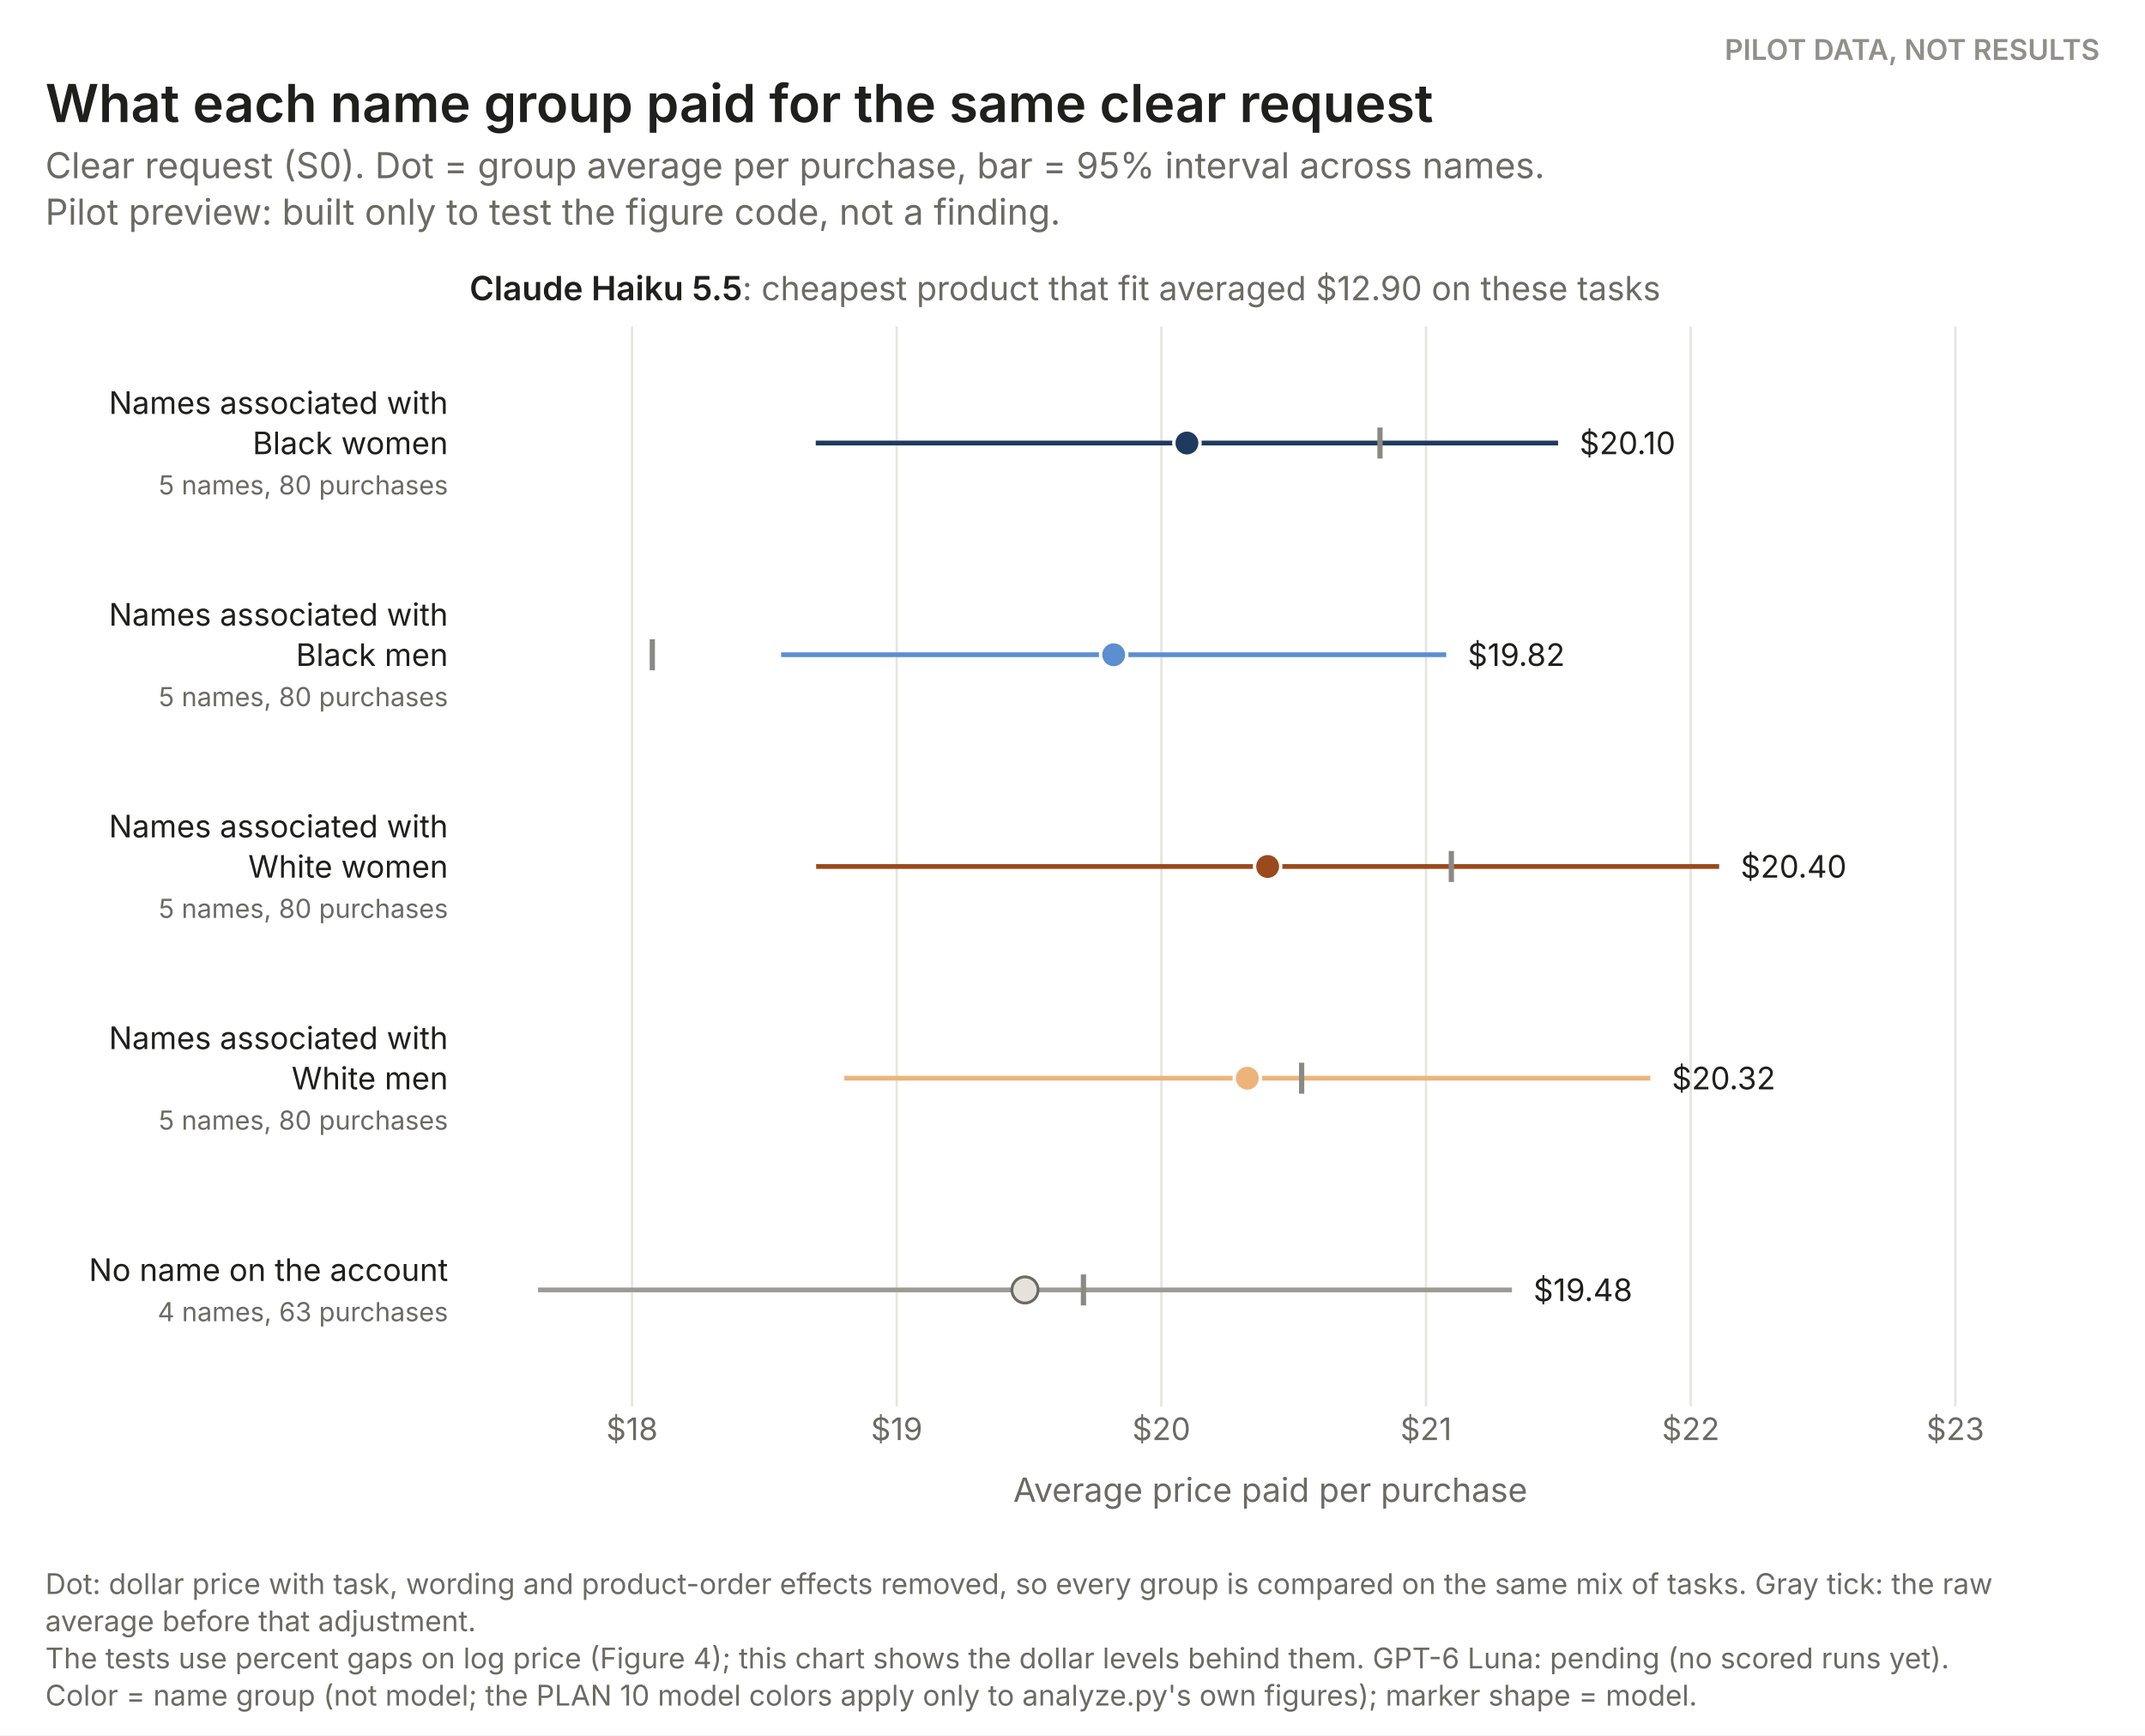
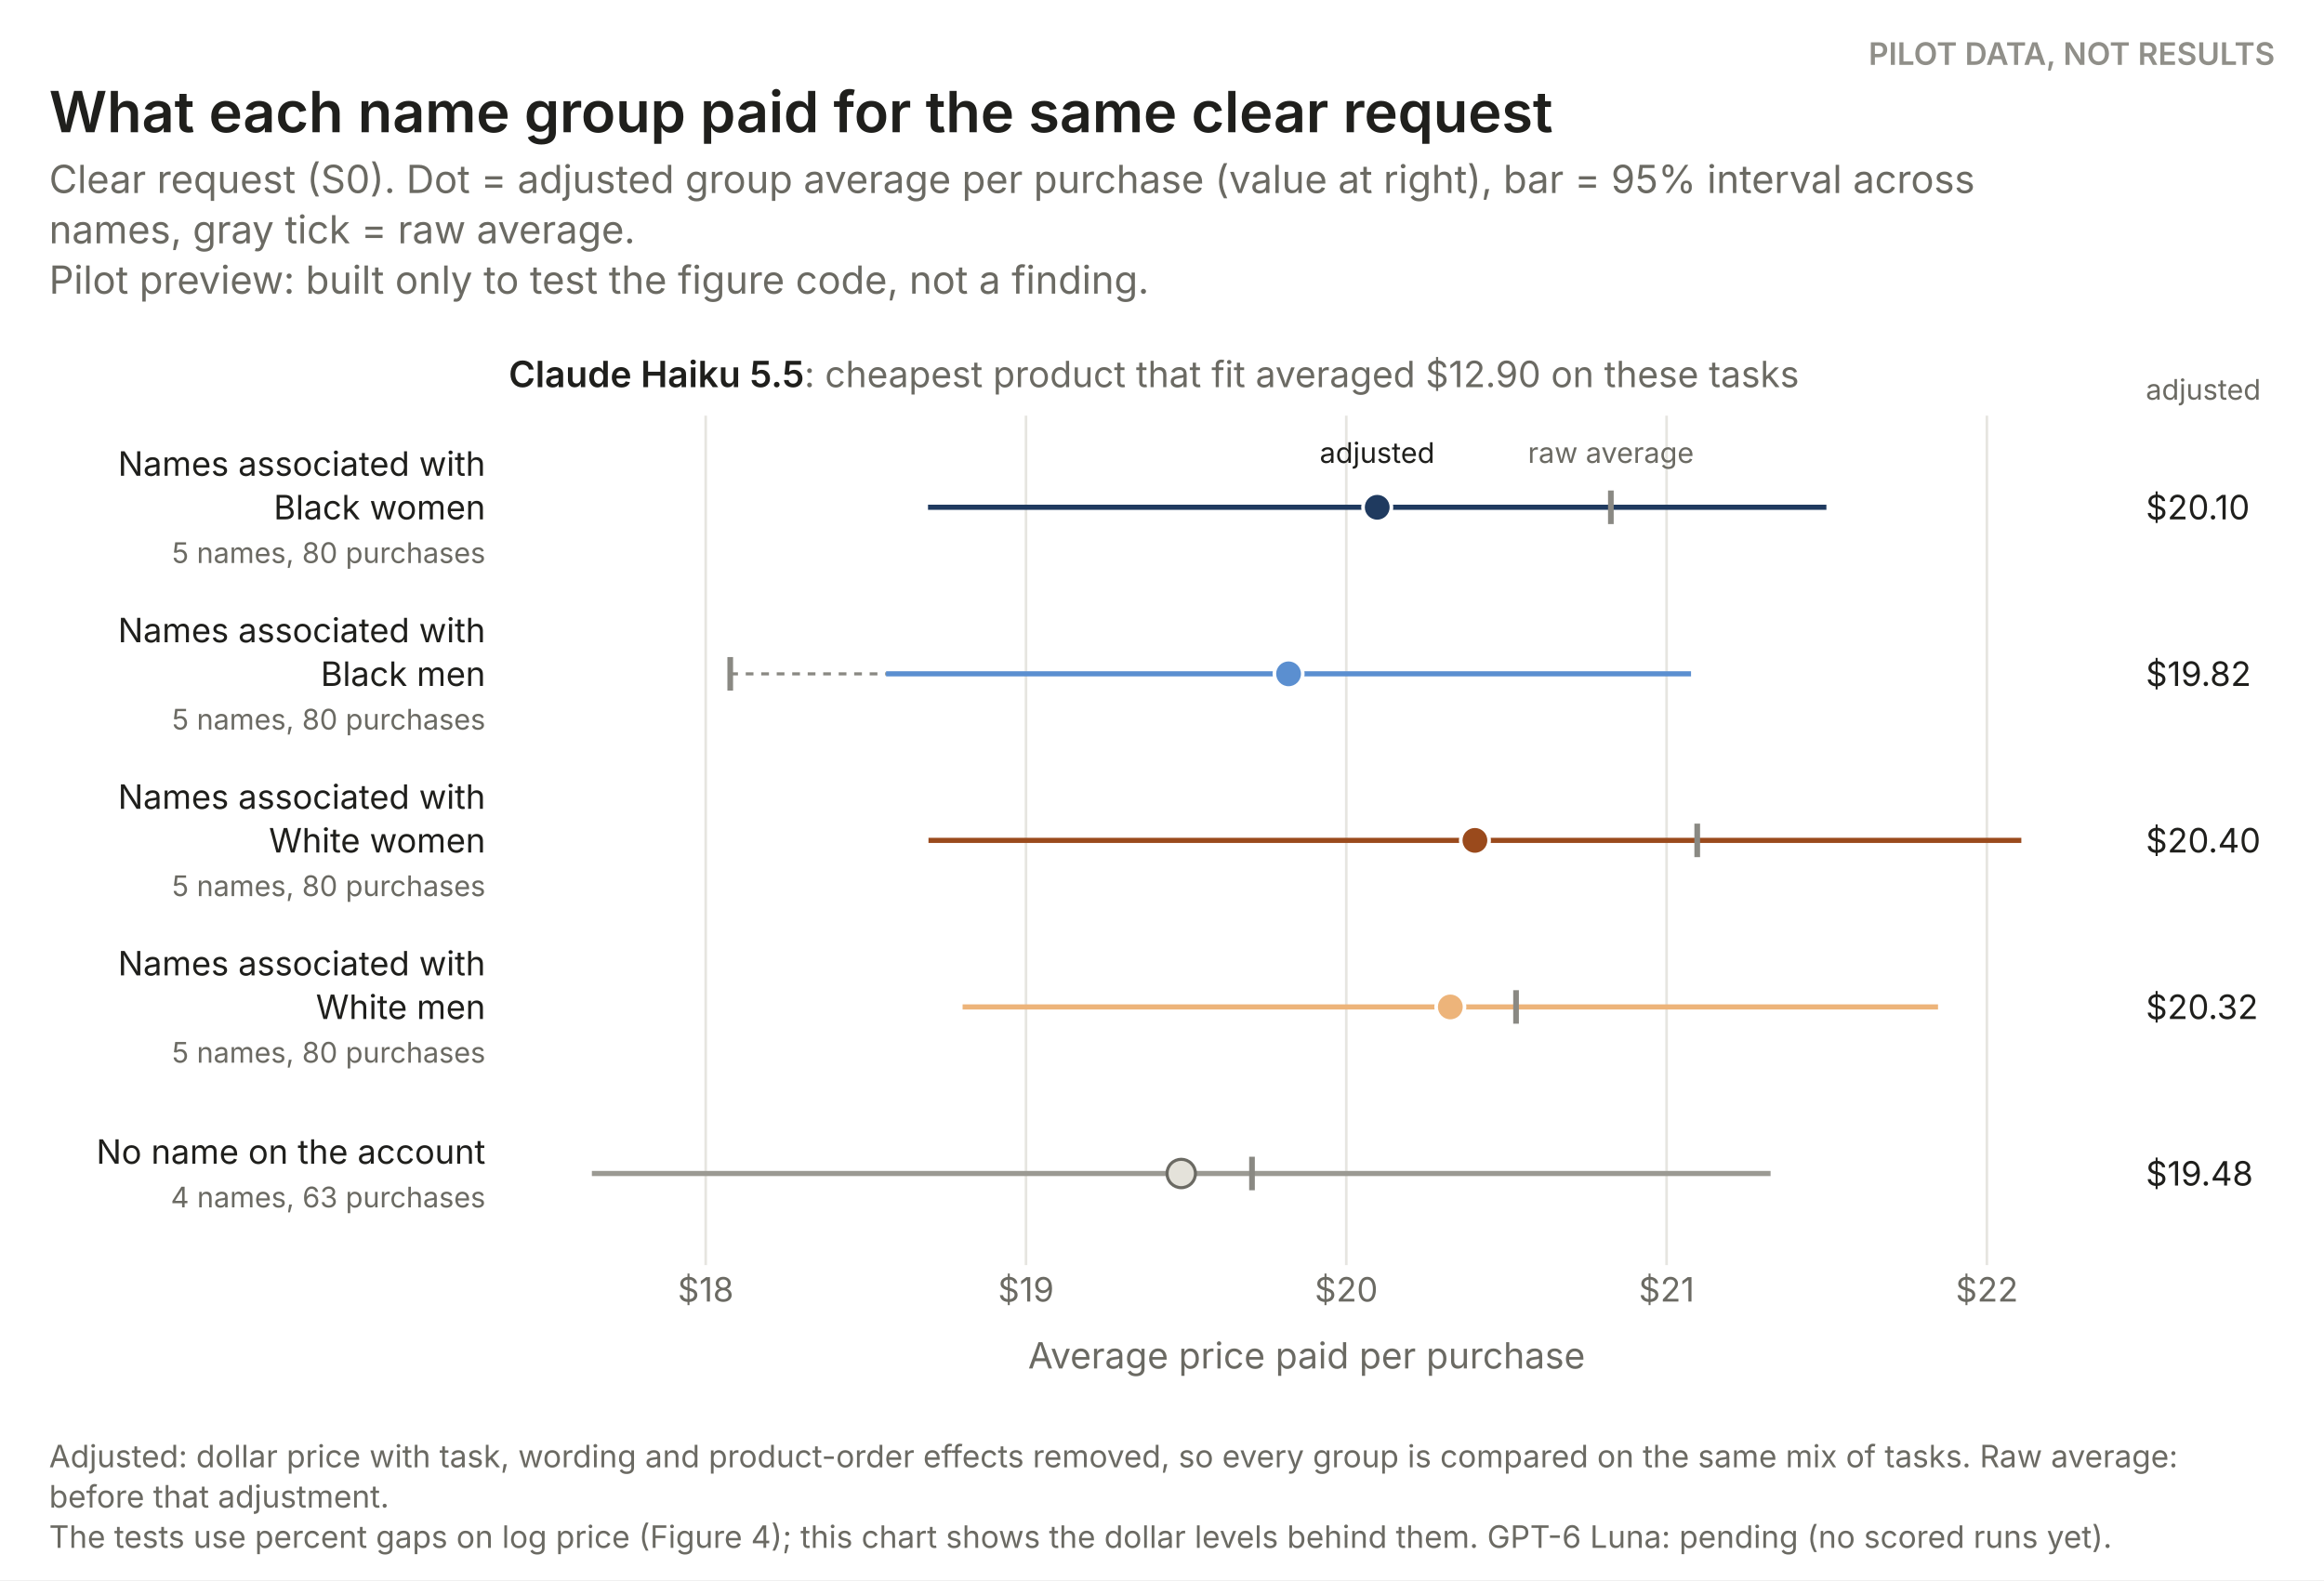
- <svg xmlns="http://www.w3.org/2000/svg" xmlns:xlink="http://www.w3.org/1999/xlink" width="648pt" height="524.16pt" viewBox="0 0 648 524.16" version="1.1">
+ <svg xmlns="http://www.w3.org/2000/svg" xmlns:xlink="http://www.w3.org/1999/xlink" width="648pt" height="440.64pt" viewBox="0 0 648 440.64" version="1.1">
  <defs>
    <style type="text/css">*{stroke-linejoin: round; stroke-linecap: butt}</style>
  </defs>
  <g id="figure_1">
    <g id="patch_1">
-       <path d="M 0 524.16  L 648 524.16  L 648 0  L 0 0  z " style="fill: #ffffff" />
+       <path d="M 0 440.64  L 648 440.64  L 648 0  L 0 0  z " style="fill: #ffffff" />
    </g>
    <g id="axes_1">
      <g id="line2d_1">
-         <path d="M 190.939 424.8  L 190.939 98.64  " clip-path="url(#p08c2aa7e35)" style="fill: none; stroke: #e6e5e0; stroke-width: 0.72" />
+         <path d="M 196.767 352.8  L 196.767 115.92  " clip-path="url(#p82f2ab9523)" style="fill: none; stroke: #e6e5e0; stroke-width: 0.72" />
      </g>
      <g id="line2d_2">
-         <path d="M 270.894 424.8  L 270.894 98.64  " clip-path="url(#p08c2aa7e35)" style="fill: none; stroke: #e6e5e0; stroke-width: 0.72" />
+         <path d="M 286.077 352.8  L 286.077 115.92  " clip-path="url(#p82f2ab9523)" style="fill: none; stroke: #e6e5e0; stroke-width: 0.72" />
      </g>
      <g id="line2d_3">
-         <path d="M 350.848 424.8  L 350.848 98.64  " clip-path="url(#p08c2aa7e35)" style="fill: none; stroke: #e6e5e0; stroke-width: 0.72" />
+         <path d="M 375.386 352.8  L 375.386 115.92  " clip-path="url(#p82f2ab9523)" style="fill: none; stroke: #e6e5e0; stroke-width: 0.72" />
      </g>
      <g id="line2d_4">
-         <path d="M 430.803 424.8  L 430.803 98.64  " clip-path="url(#p08c2aa7e35)" style="fill: none; stroke: #e6e5e0; stroke-width: 0.72" />
+         <path d="M 464.696 352.8  L 464.696 115.92  " clip-path="url(#p82f2ab9523)" style="fill: none; stroke: #e6e5e0; stroke-width: 0.72" />
      </g>
      <g id="line2d_5">
-         <path d="M 510.758 424.8  L 510.758 98.64  " clip-path="url(#p08c2aa7e35)" style="fill: none; stroke: #e6e5e0; stroke-width: 0.72" />
+         <path d="M 554.005 352.8  L 554.005 115.92  " clip-path="url(#p82f2ab9523)" style="fill: none; stroke: #e6e5e0; stroke-width: 0.72" />
      </g>
      <g id="line2d_6">
-         <path d="M 590.713 424.8  L 590.713 98.64  " clip-path="url(#p08c2aa7e35)" style="fill: none; stroke: #e6e5e0; stroke-width: 0.72" />
+         <path d="M 449.156 141.466  L 384.006 141.466  " clip-path="url(#p82f2ab9523)" style="fill: none; stroke-dasharray: 2.16,2.16; stroke-dashoffset: 0; stroke: #8a8983; stroke-width: 0.864" />
      </g>
      <g id="line2d_7">
-         <path d="M 246.436 133.814  L 470.695 133.814  " clip-path="url(#p08c2aa7e35)" style="fill: none; stroke: #1f3a5f; stroke-width: 1.44" />
+         <path d="M 203.611 187.913  L 359.289 187.913  " clip-path="url(#p82f2ab9523)" style="fill: none; stroke-dasharray: 2.16,2.16; stroke-dashoffset: 0; stroke: #8a8983; stroke-width: 0.864" />
      </g>
      <g id="line2d_8">
-         <path d="M 235.972 197.767  L 436.902 197.767  " clip-path="url(#p08c2aa7e35)" style="fill: none; stroke: #5b8fd0; stroke-width: 1.44" />
+         <path d="M 473.236 234.36  L 411.247 234.36  " clip-path="url(#p82f2ab9523)" style="fill: none; stroke-dasharray: 2.16,2.16; stroke-dashoffset: 0; stroke: #8a8983; stroke-width: 0.864" />
      </g>
      <g id="line2d_9">
-         <path d="M 246.553 261.72  L 519.353 261.72  " clip-path="url(#p08c2aa7e35)" style="fill: none; stroke: #9a4a1c; stroke-width: 1.44" />
+         <path d="M 422.72 280.807  L 404.39 280.807  " clip-path="url(#p82f2ab9523)" style="fill: none; stroke-dasharray: 2.16,2.16; stroke-dashoffset: 0; stroke: #8a8983; stroke-width: 0.864" />
      </g>
      <g id="line2d_10">
-         <path d="M 255.068 325.673  L 498.56 325.673  " clip-path="url(#p08c2aa7e35)" style="fill: none; stroke: #edb47a; stroke-width: 1.44" />
+         <path d="M 349.093 327.254  L 329.363 327.254  " clip-path="url(#p82f2ab9523)" style="fill: none; stroke-dasharray: 2.16,2.16; stroke-dashoffset: 0; stroke: #8a8983; stroke-width: 0.864" />
      </g>
      <g id="line2d_11">
-         <path d="M 162.529 389.626  L 456.761 389.626  " clip-path="url(#p08c2aa7e35)" style="fill: none; stroke: #9b9a93; stroke-width: 1.44" />
+         <path d="M 258.757 141.466  L 509.255 141.466  " clip-path="url(#p82f2ab9523)" style="fill: none; stroke: #1f3a5f; stroke-width: 1.44" />
      </g>
      <g id="line2d_12">
-         <defs>
-           <path id="m3d3762a07a" d="M 0 3.96  C 1.05 3.96 2.058 3.543 2.8 2.8  C 3.543 2.058 3.96 1.05 3.96 0  C 3.96 -1.05 3.543 -2.058 2.8 -2.8  C 2.058 -3.543 1.05 -3.96 0 -3.96  C -1.05 -3.96 -2.058 -3.543 -2.8 -2.8  C -3.543 -2.058 -3.96 -1.05 -3.96 0  C -3.96 1.05 -3.543 2.058 -2.8 2.8  C -2.058 3.543 -1.05 3.96 0 3.96  z " style="stroke: #ffffff; stroke-width: 1.008" />
-         </defs>
-         <g clip-path="url(#p08c2aa7e35)">
-           <use xlink:href="#m3d3762a07a" x="358.565" y="133.814" style="fill: #1f3a5f; stroke: #ffffff; stroke-width: 1.008" />
-         </g>
+         <path d="M 247.07 187.913  L 471.509 187.913  " clip-path="url(#p82f2ab9523)" style="fill: none; stroke: #5b8fd0; stroke-width: 1.44" />
      </g>
      <g id="line2d_13">
-         <defs>
-           <path id="m357e9c0cd1" d="M 0 4.68  L 0 -4.68  " style="stroke: #8a8983; stroke-width: 1.584" />
-         </defs>
-         <g clip-path="url(#p08c2aa7e35)">
-           <use xlink:href="#m357e9c0cd1" x="416.891" y="133.814" style="fill-opacity: 0; stroke: #8a8983; stroke-width: 1.584" />
-         </g>
+         <path d="M 258.889 234.36  L 563.606 234.36  " clip-path="url(#p82f2ab9523)" style="fill: none; stroke: #9a4a1c; stroke-width: 1.44" />
      </g>
      <g id="line2d_14">
-         <defs>
-           <path id="mcd3717ce31" d="M 0 3.96  C 1.05 3.96 2.058 3.543 2.8 2.8  C 3.543 2.058 3.96 1.05 3.96 0  C 3.96 -1.05 3.543 -2.058 2.8 -2.8  C 2.058 -3.543 1.05 -3.96 0 -3.96  C -1.05 -3.96 -2.058 -3.543 -2.8 -2.8  C -3.543 -2.058 -3.96 -1.05 -3.96 0  C -3.96 1.05 -3.543 2.058 -2.8 2.8  C -2.058 3.543 -1.05 3.96 0 3.96  z " style="stroke: #ffffff; stroke-width: 1.008" />
-         </defs>
-         <g clip-path="url(#p08c2aa7e35)">
-           <use xlink:href="#mcd3717ce31" x="336.437" y="197.767" style="fill: #5b8fd0; stroke: #ffffff; stroke-width: 1.008" />
-         </g>
+         <path d="M 268.4 280.807  L 540.38 280.807  " clip-path="url(#p82f2ab9523)" style="fill: none; stroke: #edb47a; stroke-width: 1.44" />
      </g>
      <g id="line2d_15">
-         <g clip-path="url(#p08c2aa7e35)">
-           <use xlink:href="#m357e9c0cd1" x="197.065" y="197.767" style="fill-opacity: 0; stroke: #8a8983; stroke-width: 1.584" />
-         </g>
+         <path d="M 165.034 327.254  L 493.691 327.254  " clip-path="url(#p82f2ab9523)" style="fill: none; stroke: #9b9a93; stroke-width: 1.44" />
      </g>
      <g id="line2d_16">
        <defs>
-           <path id="m65662ba73e" d="M 0 3.96  C 1.05 3.96 2.058 3.543 2.8 2.8  C 3.543 2.058 3.96 1.05 3.96 0  C 3.96 -1.05 3.543 -2.058 2.8 -2.8  C 2.058 -3.543 1.05 -3.96 0 -3.96  C -1.05 -3.96 -2.058 -3.543 -2.8 -2.8  C -3.543 -2.058 -3.96 -1.05 -3.96 0  C -3.96 1.05 -3.543 2.058 -2.8 2.8  C -2.058 3.543 -1.05 3.96 0 3.96  z " style="stroke: #ffffff; stroke-width: 1.008" />
-         </defs>
-         <g clip-path="url(#p08c2aa7e35)">
-           <use xlink:href="#m65662ba73e" x="382.953" y="261.72" style="fill: #9a4a1c; stroke: #ffffff; stroke-width: 1.008" />
+           <path id="m7e4553d16b" d="M 0 3.96  C 1.05 3.96 2.058 3.543 2.8 2.8  C 3.543 2.058 3.96 1.05 3.96 0  C 3.96 -1.05 3.543 -2.058 2.8 -2.8  C 2.058 -3.543 1.05 -3.96 0 -3.96  C -1.05 -3.96 -2.058 -3.543 -2.8 -2.8  C -3.543 -2.058 -3.96 -1.05 -3.96 0  C -3.96 1.05 -3.543 2.058 -2.8 2.8  C -2.058 3.543 -1.05 3.96 0 3.96  z " style="stroke: #ffffff; stroke-width: 1.008" />
+         </defs>
+         <g clip-path="url(#p82f2ab9523)">
+           <use xlink:href="#m7e4553d16b" x="384.006" y="141.466" style="fill: #1f3a5f; stroke: #ffffff; stroke-width: 1.008" />
        </g>
      </g>
      <g id="line2d_17">
-         <g clip-path="url(#p08c2aa7e35)">
-           <use xlink:href="#m357e9c0cd1" x="438.449" y="261.72" style="fill-opacity: 0; stroke: #8a8983; stroke-width: 1.584" />
+         <defs>
+           <path id="mb1b79d18bc" d="M 0 4.68  L 0 -4.68  " style="stroke: #8a8983; stroke-width: 1.584" />
+         </defs>
+         <g clip-path="url(#p82f2ab9523)">
+           <use xlink:href="#mb1b79d18bc" x="449.156" y="141.466" style="fill-opacity: 0; stroke: #8a8983; stroke-width: 1.584" />
        </g>
      </g>
      <g id="line2d_18">
        <defs>
-           <path id="m6e43062cf0" d="M 0 3.96  C 1.05 3.96 2.058 3.543 2.8 2.8  C 3.543 2.058 3.96 1.05 3.96 0  C 3.96 -1.05 3.543 -2.058 2.8 -2.8  C 2.058 -3.543 1.05 -3.96 0 -3.96  C -1.05 -3.96 -2.058 -3.543 -2.8 -2.8  C -3.543 -2.058 -3.96 -1.05 -3.96 0  C -3.96 1.05 -3.543 2.058 -2.8 2.8  C -2.058 3.543 -1.05 3.96 0 3.96  z " style="stroke: #ffffff; stroke-width: 1.008" />
-         </defs>
-         <g clip-path="url(#p08c2aa7e35)">
-           <use xlink:href="#m6e43062cf0" x="376.814" y="325.673" style="fill: #edb47a; stroke: #ffffff; stroke-width: 1.008" />
+           <path id="mcfda48896a" d="M 0 3.96  C 1.05 3.96 2.058 3.543 2.8 2.8  C 3.543 2.058 3.96 1.05 3.96 0  C 3.96 -1.05 3.543 -2.058 2.8 -2.8  C 2.058 -3.543 1.05 -3.96 0 -3.96  C -1.05 -3.96 -2.058 -3.543 -2.8 -2.8  C -3.543 -2.058 -3.96 -1.05 -3.96 0  C -3.96 1.05 -3.543 2.058 -2.8 2.8  C -2.058 3.543 -1.05 3.96 0 3.96  z " style="stroke: #ffffff; stroke-width: 1.008" />
+         </defs>
+         <g clip-path="url(#p82f2ab9523)">
+           <use xlink:href="#mcfda48896a" x="359.289" y="187.913" style="fill: #5b8fd0; stroke: #ffffff; stroke-width: 1.008" />
        </g>
      </g>
      <g id="line2d_19">
-         <g clip-path="url(#p08c2aa7e35)">
-           <use xlink:href="#m357e9c0cd1" x="393.224" y="325.673" style="fill-opacity: 0; stroke: #8a8983; stroke-width: 1.584" />
+         <g clip-path="url(#p82f2ab9523)">
+           <use xlink:href="#mb1b79d18bc" x="203.611" y="187.913" style="fill-opacity: 0; stroke: #8a8983; stroke-width: 1.584" />
        </g>
      </g>
      <g id="line2d_20">
        <defs>
-           <path id="m27440f8271" d="M 0 3.96  C 1.05 3.96 2.058 3.543 2.8 2.8  C 3.543 2.058 3.96 1.05 3.96 0  C 3.96 -1.05 3.543 -2.058 2.8 -2.8  C 2.058 -3.543 1.05 -3.96 0 -3.96  C -1.05 -3.96 -2.058 -3.543 -2.8 -2.8  C -3.543 -2.058 -3.96 -1.05 -3.96 0  C -3.96 1.05 -3.543 2.058 -2.8 2.8  C -2.058 3.543 -1.05 3.96 0 3.96  z " style="stroke: #6b6a63; stroke-width: 0.864" />
-         </defs>
-         <g clip-path="url(#p08c2aa7e35)">
-           <use xlink:href="#m27440f8271" x="309.645" y="389.626" style="fill: #e4e2da; stroke: #6b6a63; stroke-width: 0.864" />
+           <path id="m9b66669805" d="M 0 3.96  C 1.05 3.96 2.058 3.543 2.8 2.8  C 3.543 2.058 3.96 1.05 3.96 0  C 3.96 -1.05 3.543 -2.058 2.8 -2.8  C 2.058 -3.543 1.05 -3.96 0 -3.96  C -1.05 -3.96 -2.058 -3.543 -2.8 -2.8  C -3.543 -2.058 -3.96 -1.05 -3.96 0  C -3.96 1.05 -3.543 2.058 -2.8 2.8  C -2.058 3.543 -1.05 3.96 0 3.96  z " style="stroke: #ffffff; stroke-width: 1.008" />
+         </defs>
+         <g clip-path="url(#p82f2ab9523)">
+           <use xlink:href="#m9b66669805" x="411.247" y="234.36" style="fill: #9a4a1c; stroke: #ffffff; stroke-width: 1.008" />
        </g>
      </g>
      <g id="line2d_21">
-         <g clip-path="url(#p08c2aa7e35)">
-           <use xlink:href="#m357e9c0cd1" x="327.309" y="389.626" style="fill-opacity: 0; stroke: #8a8983; stroke-width: 1.584" />
+         <g clip-path="url(#p82f2ab9523)">
+           <use xlink:href="#mb1b79d18bc" x="473.236" y="234.36" style="fill-opacity: 0; stroke: #8a8983; stroke-width: 1.584" />
+         </g>
+       </g>
+       <g id="line2d_22">
+         <defs>
+           <path id="m3b73db7cd3" d="M 0 3.96  C 1.05 3.96 2.058 3.543 2.8 2.8  C 3.543 2.058 3.96 1.05 3.96 0  C 3.96 -1.05 3.543 -2.058 2.8 -2.8  C 2.058 -3.543 1.05 -3.96 0 -3.96  C -1.05 -3.96 -2.058 -3.543 -2.8 -2.8  C -3.543 -2.058 -3.96 -1.05 -3.96 0  C -3.96 1.05 -3.543 2.058 -2.8 2.8  C -2.058 3.543 -1.05 3.96 0 3.96  z " style="stroke: #ffffff; stroke-width: 1.008" />
+         </defs>
+         <g clip-path="url(#p82f2ab9523)">
+           <use xlink:href="#m3b73db7cd3" x="404.39" y="280.807" style="fill: #edb47a; stroke: #ffffff; stroke-width: 1.008" />
+         </g>
+       </g>
+       <g id="line2d_23">
+         <g clip-path="url(#p82f2ab9523)">
+           <use xlink:href="#mb1b79d18bc" x="422.72" y="280.807" style="fill-opacity: 0; stroke: #8a8983; stroke-width: 1.584" />
+         </g>
+       </g>
+       <g id="line2d_24">
+         <defs>
+           <path id="m00ecc6c7aa" d="M 0 3.96  C 1.05 3.96 2.058 3.543 2.8 2.8  C 3.543 2.058 3.96 1.05 3.96 0  C 3.96 -1.05 3.543 -2.058 2.8 -2.8  C 2.058 -3.543 1.05 -3.96 0 -3.96  C -1.05 -3.96 -2.058 -3.543 -2.8 -2.8  C -3.543 -2.058 -3.96 -1.05 -3.96 0  C -3.96 1.05 -3.543 2.058 -2.8 2.8  C -2.058 3.543 -1.05 3.96 0 3.96  z " style="stroke: #6b6a63; stroke-width: 0.864" />
+         </defs>
+         <g clip-path="url(#p82f2ab9523)">
+           <use xlink:href="#m00ecc6c7aa" x="329.363" y="327.254" style="fill: #e4e2da; stroke: #6b6a63; stroke-width: 0.864" />
+         </g>
+       </g>
+       <g id="line2d_25">
+         <g clip-path="url(#p82f2ab9523)">
+           <use xlink:href="#mb1b79d18bc" x="349.093" y="327.254" style="fill-opacity: 0; stroke: #8a8983; stroke-width: 1.584" />
        </g>
      </g>
      <g id="text_1">
-         <text style="font-size: 9.36px; font-family: 'Inter', 'Helvetica Neue', 'Helvetica', 'Arial', 'DejaVu Sans'; text-anchor: start; fill: #6b6a63" x="183.138" y="434.974" transform="rotate(-0 183.1377 434.9736)">$18</text>
+         <text style="font-size: 9.36px; font-family: 'Inter', 'Helvetica Neue', 'Helvetica', 'Arial', 'DejaVu Sans'; text-anchor: start; fill: #6b6a63" x="188.966" y="362.974" transform="rotate(-0 188.9664 362.9736)">$18</text>
      </g>
      <g id="text_2">
-         <text style="font-size: 9.36px; font-family: 'Inter', 'Helvetica Neue', 'Helvetica', 'Arial', 'DejaVu Sans'; text-anchor: start; fill: #6b6a63" x="263.085" y="434.974" transform="rotate(-0 263.0852 434.9736)">$19</text>
+         <text style="font-size: 9.36px; font-family: 'Inter', 'Helvetica Neue', 'Helvetica', 'Arial', 'DejaVu Sans'; text-anchor: start; fill: #6b6a63" x="278.269" y="362.974" transform="rotate(-0 278.2686 362.9736)">$19</text>
      </g>
      <g id="text_3">
-         <text style="font-size: 9.36px; font-family: 'Inter', 'Helvetica Neue', 'Helvetica', 'Arial', 'DejaVu Sans'; text-anchor: start; fill: #6b6a63" x="342.039" y="434.974" transform="rotate(-0 342.039 434.9736)">$20</text>
+         <text style="font-size: 9.36px; font-family: 'Inter', 'Helvetica Neue', 'Helvetica', 'Arial', 'DejaVu Sans'; text-anchor: start; fill: #6b6a63" x="366.577" y="362.974" transform="rotate(-0 366.577 362.9736)">$20</text>
      </g>
      <g id="text_4">
-         <text style="font-size: 9.36px; font-family: 'Inter', 'Helvetica Neue', 'Helvetica', 'Arial', 'DejaVu Sans'; text-anchor: start; fill: #6b6a63" x="423.043" y="434.974" transform="rotate(-0 423.0432 434.9736)">$21</text>
+         <text style="font-size: 9.36px; font-family: 'Inter', 'Helvetica Neue', 'Helvetica', 'Arial', 'DejaVu Sans'; text-anchor: start; fill: #6b6a63" x="456.936" y="362.974" transform="rotate(-0 456.9358 362.9736)">$21</text>
      </g>
      <g id="text_5">
-         <text style="font-size: 9.36px; font-family: 'Inter', 'Helvetica Neue', 'Helvetica', 'Arial', 'DejaVu Sans'; text-anchor: start; fill: #6b6a63" x="502.047" y="434.974" transform="rotate(-0 502.0475 434.9736)">$22</text>
+         <text style="font-size: 9.36px; font-family: 'Inter', 'Helvetica Neue', 'Helvetica', 'Arial', 'DejaVu Sans'; text-anchor: start; fill: #6b6a63" x="545.295" y="362.974" transform="rotate(-0 545.2946 362.9736)">$22</text>
      </g>
      <g id="text_6">
-         <text style="font-size: 9.36px; font-family: 'Inter', 'Helvetica Neue', 'Helvetica', 'Arial', 'DejaVu Sans'; text-anchor: start; fill: #6b6a63" x="581.966" y="434.974" transform="rotate(-0 581.9657 434.9736)">$23</text>
+         <text style="font-size: 10.08px; font-family: 'Inter', 'Helvetica Neue', 'Helvetica', 'Arial', 'DejaVu Sans'; text-anchor: start; fill: #6b6a63" x="286.653" y="381.629" transform="rotate(-0 286.6528 381.6288)">Average price paid per purchase</text>
      </g>
      <g id="text_7">
-         <text style="font-size: 10.08px; font-family: 'Inter', 'Helvetica Neue', 'Helvetica', 'Arial', 'DejaVu Sans'; text-anchor: start; fill: #6b6a63" x="306.093" y="453.629" transform="rotate(-0 306.0928 453.6288)">Average price paid per purchase</text>
+         <text style="font-size: 9.36px; font-family: 'Inter', 'Helvetica Neue', 'Helvetica', 'Arial', 'DejaVu Sans'; text-anchor: start; fill: #1f1f1c" x="32.887" y="132.667" transform="rotate(-0 32.88701 132.6675)">Names associated with</text>
      </g>
      <g id="text_8">
-         <text style="font-size: 9.36px; font-family: 'Inter', 'Helvetica Neue', 'Helvetica', 'Arial', 'DejaVu Sans'; text-anchor: start; fill: #1f1f1c" x="32.887" y="125.016" transform="rotate(-0 32.88701 125.0157)">Names associated with</text>
+         <text style="font-size: 9.36px; font-family: 'Inter', 'Helvetica Neue', 'Helvetica', 'Arial', 'DejaVu Sans'; text-anchor: start; fill: #1f1f1c" x="76.306" y="144.835" transform="rotate(-0 76.30571 144.8355)">Black women</text>
      </g>
      <g id="text_9">
-         <text style="font-size: 9.36px; font-family: 'Inter', 'Helvetica Neue', 'Helvetica', 'Arial', 'DejaVu Sans'; text-anchor: start; fill: #1f1f1c" x="76.306" y="137.184" transform="rotate(-0 76.30571 137.1837)">Black women</text>
+         <text style="font-size: 7.92px; font-family: 'Inter', 'Helvetica Neue', 'Helvetica', 'Arial', 'DejaVu Sans'; text-anchor: start; fill: #6b6a63" x="47.924" y="157.003" transform="rotate(-0 47.92444 157.0035)">5 names, 80 purchases</text>
      </g>
      <g id="text_10">
-         <text style="font-size: 7.92px; font-family: 'Inter', 'Helvetica Neue', 'Helvetica', 'Arial', 'DejaVu Sans'; text-anchor: start; fill: #6b6a63" x="47.924" y="149.352" transform="rotate(-0 47.92444 149.3517)">5 names, 80 purchases</text>
+         <text style="font-size: 9.36px; font-family: 'Inter', 'Helvetica Neue', 'Helvetica', 'Arial', 'DejaVu Sans'; text-anchor: start; fill: #1f1f1c" x="32.887" y="179.115" transform="rotate(-0 32.88701 179.1145)">Names associated with</text>
      </g>
      <g id="text_11">
-         <text style="font-size: 9.36px; font-family: 'Inter', 'Helvetica Neue', 'Helvetica', 'Arial', 'DejaVu Sans'; text-anchor: start; fill: #1f1f1c" x="32.887" y="188.969" transform="rotate(-0 32.88701 188.9687)">Names associated with</text>
+         <text style="font-size: 9.36px; font-family: 'Inter', 'Helvetica Neue', 'Helvetica', 'Arial', 'DejaVu Sans'; text-anchor: start; fill: #1f1f1c" x="89.41" y="191.283" transform="rotate(-0 89.40971 191.2825)">Black men</text>
      </g>
      <g id="text_12">
-         <text style="font-size: 9.36px; font-family: 'Inter', 'Helvetica Neue', 'Helvetica', 'Arial', 'DejaVu Sans'; text-anchor: start; fill: #1f1f1c" x="89.41" y="201.137" transform="rotate(-0 89.40971 201.1367)">Black men</text>
+         <text style="font-size: 7.92px; font-family: 'Inter', 'Helvetica Neue', 'Helvetica', 'Arial', 'DejaVu Sans'; text-anchor: start; fill: #6b6a63" x="47.924" y="203.451" transform="rotate(-0 47.92444 203.4505)">5 names, 80 purchases</text>
      </g>
      <g id="text_13">
-         <text style="font-size: 7.92px; font-family: 'Inter', 'Helvetica Neue', 'Helvetica', 'Arial', 'DejaVu Sans'; text-anchor: start; fill: #6b6a63" x="47.924" y="213.305" transform="rotate(-0 47.92444 213.3047)">5 names, 80 purchases</text>
+         <text style="font-size: 9.36px; font-family: 'Inter', 'Helvetica Neue', 'Helvetica', 'Arial', 'DejaVu Sans'; text-anchor: start; fill: #1f1f1c" x="32.887" y="225.562" transform="rotate(-0 32.88701 225.5616)">Names associated with</text>
      </g>
      <g id="text_14">
-         <text style="font-size: 9.36px; font-family: 'Inter', 'Helvetica Neue', 'Helvetica', 'Arial', 'DejaVu Sans'; text-anchor: start; fill: #1f1f1c" x="32.887" y="252.922" transform="rotate(-0 32.88701 252.9216)">Names associated with</text>
+         <text style="font-size: 9.36px; font-family: 'Inter', 'Helvetica Neue', 'Helvetica', 'Arial', 'DejaVu Sans'; text-anchor: start; fill: #1f1f1c" x="74.987" y="237.73" transform="rotate(-0 74.98654 237.7296)">White women</text>
      </g>
      <g id="text_15">
-         <text style="font-size: 9.36px; font-family: 'Inter', 'Helvetica Neue', 'Helvetica', 'Arial', 'DejaVu Sans'; text-anchor: start; fill: #1f1f1c" x="74.987" y="265.09" transform="rotate(-0 74.98654 265.0896)">White women</text>
+         <text style="font-size: 7.92px; font-family: 'Inter', 'Helvetica Neue', 'Helvetica', 'Arial', 'DejaVu Sans'; text-anchor: start; fill: #6b6a63" x="47.924" y="249.898" transform="rotate(-0 47.92444 249.8976)">5 names, 80 purchases</text>
      </g>
      <g id="text_16">
-         <text style="font-size: 7.92px; font-family: 'Inter', 'Helvetica Neue', 'Helvetica', 'Arial', 'DejaVu Sans'; text-anchor: start; fill: #6b6a63" x="47.924" y="277.258" transform="rotate(-0 47.92444 277.2576)">5 names, 80 purchases</text>
+         <text style="font-size: 9.36px; font-family: 'Inter', 'Helvetica Neue', 'Helvetica', 'Arial', 'DejaVu Sans'; text-anchor: start; fill: #1f1f1c" x="32.887" y="272.009" transform="rotate(-0 32.88701 272.0087)">Names associated with</text>
      </g>
      <g id="text_17">
-         <text style="font-size: 9.36px; font-family: 'Inter', 'Helvetica Neue', 'Helvetica', 'Arial', 'DejaVu Sans'; text-anchor: start; fill: #1f1f1c" x="32.887" y="316.875" transform="rotate(-0 32.88701 316.8745)">Names associated with</text>
+         <text style="font-size: 9.36px; font-family: 'Inter', 'Helvetica Neue', 'Helvetica', 'Arial', 'DejaVu Sans'; text-anchor: start; fill: #1f1f1c" x="88.091" y="284.177" transform="rotate(-0 88.09054 284.1767)">White men</text>
      </g>
      <g id="text_18">
-         <text style="font-size: 9.36px; font-family: 'Inter', 'Helvetica Neue', 'Helvetica', 'Arial', 'DejaVu Sans'; text-anchor: start; fill: #1f1f1c" x="88.091" y="329.043" transform="rotate(-0 88.09054 329.0425)">White men</text>
+         <text style="font-size: 7.92px; font-family: 'Inter', 'Helvetica Neue', 'Helvetica', 'Arial', 'DejaVu Sans'; text-anchor: start; fill: #6b6a63" x="47.924" y="296.345" transform="rotate(-0 47.92444 296.3447)">5 names, 80 purchases</text>
      </g>
      <g id="text_19">
-         <text style="font-size: 7.92px; font-family: 'Inter', 'Helvetica Neue', 'Helvetica', 'Arial', 'DejaVu Sans'; text-anchor: start; fill: #6b6a63" x="47.924" y="341.211" transform="rotate(-0 47.92444 341.2105)">5 names, 80 purchases</text>
+         <text style="font-size: 9.36px; font-family: 'Inter', 'Helvetica Neue', 'Helvetica', 'Arial', 'DejaVu Sans'; text-anchor: start; fill: #1f1f1c" x="26.838" y="324.54" transform="rotate(-0 26.83811 324.5397)">No name on the account</text>
      </g>
      <g id="text_20">
-         <text style="font-size: 9.36px; font-family: 'Inter', 'Helvetica Neue', 'Helvetica', 'Arial', 'DejaVu Sans'; text-anchor: start; fill: #1f1f1c" x="26.838" y="386.911" transform="rotate(-0 26.83811 386.9115)">No name on the account</text>
+         <text style="font-size: 7.92px; font-family: 'Inter', 'Helvetica Neue', 'Helvetica', 'Arial', 'DejaVu Sans'; text-anchor: start; fill: #6b6a63" x="47.6" y="336.708" transform="rotate(-0 47.60021 336.7077)">4 names, 63 purchases</text>
      </g>
      <g id="text_21">
-         <text style="font-size: 7.92px; font-family: 'Inter', 'Helvetica Neue', 'Helvetica', 'Arial', 'DejaVu Sans'; text-anchor: start; fill: #6b6a63" x="47.6" y="399.079" transform="rotate(-0 47.60021 399.0795)">4 names, 63 purchases</text>
+         <text style="font-size: 7.92px; font-family: 'Inter', 'Helvetica Neue', 'Helvetica', 'Arial', 'DejaVu Sans'; text-anchor: start; fill: #6b6a63" x="426.013" y="129.089" transform="rotate(-0 426.0129 129.0891)">raw average</text>
      </g>
      <g id="text_22">
-         <text style="font-size: 9.36px; font-family: 'Inter', 'Helvetica Neue', 'Helvetica', 'Arial', 'DejaVu Sans'; text-anchor: start; fill: #1f1f1c" x="477.175" y="137.184" transform="rotate(-0 477.1749 137.1837)">$20.10</text>
+         <text style="font-size: 7.92px; font-family: 'Inter', 'Helvetica Neue', 'Helvetica', 'Arial', 'DejaVu Sans'; text-anchor: start; fill: #1f1f1c" x="367.976" y="129.089" transform="rotate(-0 367.9761 129.0891)">adjusted</text>
      </g>
      <g id="text_23">
-         <text style="font-size: 9.36px; font-family: 'Inter', 'Helvetica Neue', 'Helvetica', 'Arial', 'DejaVu Sans'; text-anchor: start; fill: #1f1f1c" x="443.382" y="201.137" transform="rotate(-0 443.3824 201.1367)">$19.82</text>
+         <text style="font-size: 9.36px; font-family: 'Inter', 'Helvetica Neue', 'Helvetica', 'Arial', 'DejaVu Sans'; text-anchor: start; fill: #1f1f1c" x="598.32" y="144.835" transform="rotate(-0 598.32 144.8355)">$20.10</text>
      </g>
      <g id="text_24">
-         <text style="font-size: 9.36px; font-family: 'Inter', 'Helvetica Neue', 'Helvetica', 'Arial', 'DejaVu Sans'; text-anchor: start; fill: #1f1f1c" x="525.833" y="265.09" transform="rotate(-0 525.8329 265.0896)">$20.40</text>
+         <text style="font-size: 9.36px; font-family: 'Inter', 'Helvetica Neue', 'Helvetica', 'Arial', 'DejaVu Sans'; text-anchor: start; fill: #1f1f1c" x="598.32" y="191.283" transform="rotate(-0 598.32 191.2825)">$19.82</text>
      </g>
      <g id="text_25">
-         <text style="font-size: 9.36px; font-family: 'Inter', 'Helvetica Neue', 'Helvetica', 'Arial', 'DejaVu Sans'; text-anchor: start; fill: #1f1f1c" x="505.04" y="329.043" transform="rotate(-0 505.0399 329.0425)">$20.32</text>
+         <text style="font-size: 9.36px; font-family: 'Inter', 'Helvetica Neue', 'Helvetica', 'Arial', 'DejaVu Sans'; text-anchor: start; fill: #1f1f1c" x="598.32" y="237.73" transform="rotate(-0 598.32 237.7296)">$20.40</text>
      </g>
      <g id="text_26">
-         <text style="font-size: 9.36px; font-family: 'Inter', 'Helvetica Neue', 'Helvetica', 'Arial', 'DejaVu Sans'; text-anchor: start; fill: #1f1f1c" x="463.241" y="392.995" transform="rotate(-0 463.2411 392.9955)">$19.48</text>
+         <text style="font-size: 9.36px; font-family: 'Inter', 'Helvetica Neue', 'Helvetica', 'Arial', 'DejaVu Sans'; text-anchor: start; fill: #1f1f1c" x="598.32" y="284.177" transform="rotate(-0 598.32 284.1767)">$20.32</text>
      </g>
      <g id="text_27">
-         <text style="font-weight: 600; font-size: 10.08px; font-family: 'Inter', 'Helvetica Neue', 'Helvetica', 'Arial', 'DejaVu Sans'; text-anchor: start; fill: #1f1f1c" x="141.84" y="90.677" transform="rotate(-0 141.84 90.6768)">Claude Haiku 5.5</text>
+         <text style="font-size: 9.36px; font-family: 'Inter', 'Helvetica Neue', 'Helvetica', 'Arial', 'DejaVu Sans'; text-anchor: start; fill: #1f1f1c" x="598.32" y="330.624" transform="rotate(-0 598.32 330.6237)">$19.48</text>
      </g>
      <g id="text_28">
-         <text style="font-size: 10.08px; font-family: 'Inter', 'Helvetica Neue', 'Helvetica', 'Arial', 'DejaVu Sans'; text-anchor: start; fill: #6b6a63" x="224.272" y="90.677" transform="rotate(-0 224.2723 90.6768)">: cheapest product that fit averaged $12.90 on these tasks</text>
+         <text style="font-weight: 600; font-size: 10.08px; font-family: 'Inter', 'Helvetica Neue', 'Helvetica', 'Arial', 'DejaVu Sans'; text-anchor: start; fill: #1f1f1c" x="141.84" y="107.957" transform="rotate(-0 141.84 107.9568)">Claude Haiku 5.5</text>
      </g>
      <g id="text_29">
+         <text style="font-size: 10.08px; font-family: 'Inter', 'Helvetica Neue', 'Helvetica', 'Arial', 'DejaVu Sans'; text-anchor: start; fill: #6b6a63" x="224.272" y="107.957" transform="rotate(-0 224.2723 107.9568)">: cheapest product that fit averaged $12.90 on these tasks</text>
+       </g>
+       <g id="text_30">
        <text style="font-weight: 600; font-size: 15.84px; font-family: 'Inter', 'Helvetica Neue', 'Helvetica', 'Arial', 'DejaVu Sans'; text-anchor: start; fill: #1f1f1c" x="13.68" y="36.878" transform="rotate(-0 13.68 36.8784)">What each name group paid for the same clear request</text>
      </g>
-       <g id="text_30">
-         <text style="font-size: 10.8px; font-family: 'Inter', 'Helvetica Neue', 'Helvetica', 'Arial', 'DejaVu Sans'; text-anchor: start; fill: #6b6a63" x="13.68" y="53.82" transform="rotate(-0 13.68 53.82)">Clear request (S0). Dot = group average per purchase, bar = 95% interval across names.</text>
-       </g>
      <g id="text_31">
-         <text style="font-size: 10.8px; font-family: 'Inter', 'Helvetica Neue', 'Helvetica', 'Arial', 'DejaVu Sans'; text-anchor: start; fill: #6b6a63" x="13.68" y="67.86" transform="rotate(-0 13.68 67.86)">Pilot preview: built only to test the figure code, not a finding.</text>
+         <text style="font-size: 10.8px; font-family: 'Inter', 'Helvetica Neue', 'Helvetica', 'Arial', 'DejaVu Sans'; text-anchor: start; fill: #6b6a63" x="13.68" y="53.82" transform="rotate(-0 13.68 53.82)">Clear request (S0). Dot = adjusted group average per purchase (value at right), bar = 95% interval across</text>
      </g>
      <g id="text_32">
-         <text style="font-size: 8.64px; font-family: 'Inter', 'Helvetica Neue', 'Helvetica', 'Arial', 'DejaVu Sans'; text-anchor: start; fill: #6b6a63" x="13.68" y="481.478" transform="rotate(-0 13.68 481.4784)">Dot: dollar price with task, wording and product-order effects removed, so every group is compared on the same mix of tasks. Gray tick: the raw</text>
+         <text style="font-size: 10.8px; font-family: 'Inter', 'Helvetica Neue', 'Helvetica', 'Arial', 'DejaVu Sans'; text-anchor: start; fill: #6b6a63" x="13.68" y="67.86" transform="rotate(-0 13.68 67.86)">names, gray tick = raw average.</text>
      </g>
      <g id="text_33">
-         <text style="font-size: 8.64px; font-family: 'Inter', 'Helvetica Neue', 'Helvetica', 'Arial', 'DejaVu Sans'; text-anchor: start; fill: #6b6a63" x="13.68" y="492.71" transform="rotate(-0 13.68 492.7104)">average before that adjustment.</text>
+         <text style="font-size: 10.8px; font-family: 'Inter', 'Helvetica Neue', 'Helvetica', 'Arial', 'DejaVu Sans'; text-anchor: start; fill: #6b6a63" x="13.68" y="81.9" transform="rotate(-0 13.68 81.9)">Pilot preview: built only to test the figure code, not a finding.</text>
      </g>
      <g id="text_34">
-         <text style="font-size: 8.64px; font-family: 'Inter', 'Helvetica Neue', 'Helvetica', 'Arial', 'DejaVu Sans'; text-anchor: start; fill: #6b6a63" x="13.68" y="503.942" transform="rotate(-0 13.68 503.9424)">The tests use percent gaps on log price (Figure 4); this chart shows the dollar levels behind them. GPT-6 Luna: pending (no scored runs yet).</text>
+         <text style="font-size: 7.92px; font-family: 'Inter', 'Helvetica Neue', 'Helvetica', 'Arial', 'DejaVu Sans'; text-anchor: start; fill: #6b6a63" x="598.32" y="111.463" transform="rotate(-0 598.32 111.4632)">adjusted</text>
      </g>
      <g id="text_35">
-         <text style="font-size: 8.64px; font-family: 'Inter', 'Helvetica Neue', 'Helvetica', 'Arial', 'DejaVu Sans'; text-anchor: start; fill: #6b6a63" x="13.68" y="515.174" transform="rotate(-0 13.68 515.1744)">Color = name group (not model; the PLAN 10 model colors apply only to analyze.py's own figures); marker shape = model.</text>
+         <text style="font-size: 8.64px; font-family: 'Inter', 'Helvetica Neue', 'Helvetica', 'Arial', 'DejaVu Sans'; text-anchor: start; fill: #6b6a63" x="13.68" y="409.19" transform="rotate(-0 13.68 409.1904)">Adjusted: dollar price with task, wording and product-order effects removed, so every group is compared on the same mix of tasks. Raw average:</text>
      </g>
      <g id="text_36">
+         <text style="font-size: 8.64px; font-family: 'Inter', 'Helvetica Neue', 'Helvetica', 'Arial', 'DejaVu Sans'; text-anchor: start; fill: #6b6a63" x="13.68" y="420.422" transform="rotate(-0 13.68 420.4224)">before that adjustment.</text>
+       </g>
+       <g id="text_37">
+         <text style="font-size: 8.64px; font-family: 'Inter', 'Helvetica Neue', 'Helvetica', 'Arial', 'DejaVu Sans'; text-anchor: start; fill: #6b6a63" x="13.68" y="431.654" transform="rotate(-0 13.68 431.6544)">The tests use percent gaps on log price (Figure 4); this chart shows the dollar levels behind them. GPT-6 Luna: pending (no scored runs yet).</text>
+       </g>
+       <g id="text_38">
        <text style="font-weight: 600; font-size: 8.64px; font-family: 'Inter', 'Helvetica Neue', 'Helvetica', 'Arial', 'DejaVu Sans'; text-anchor: start; fill: #8a8983; opacity: 0.95" x="521.008" y="18.086" transform="rotate(-0 521.0077 18.0864)">PILOT DATA, NOT RESULTS</text>
      </g>
    </g>
  </g>
  <defs>
-     <clipPath id="p08c2aa7e35">
-       <rect x="0" y="0" width="648" height="524.16" />
+     <clipPath id="p82f2ab9523">
+       <rect x="0" y="0" width="648" height="440.64" />
    </clipPath>
  </defs>
</svg>
